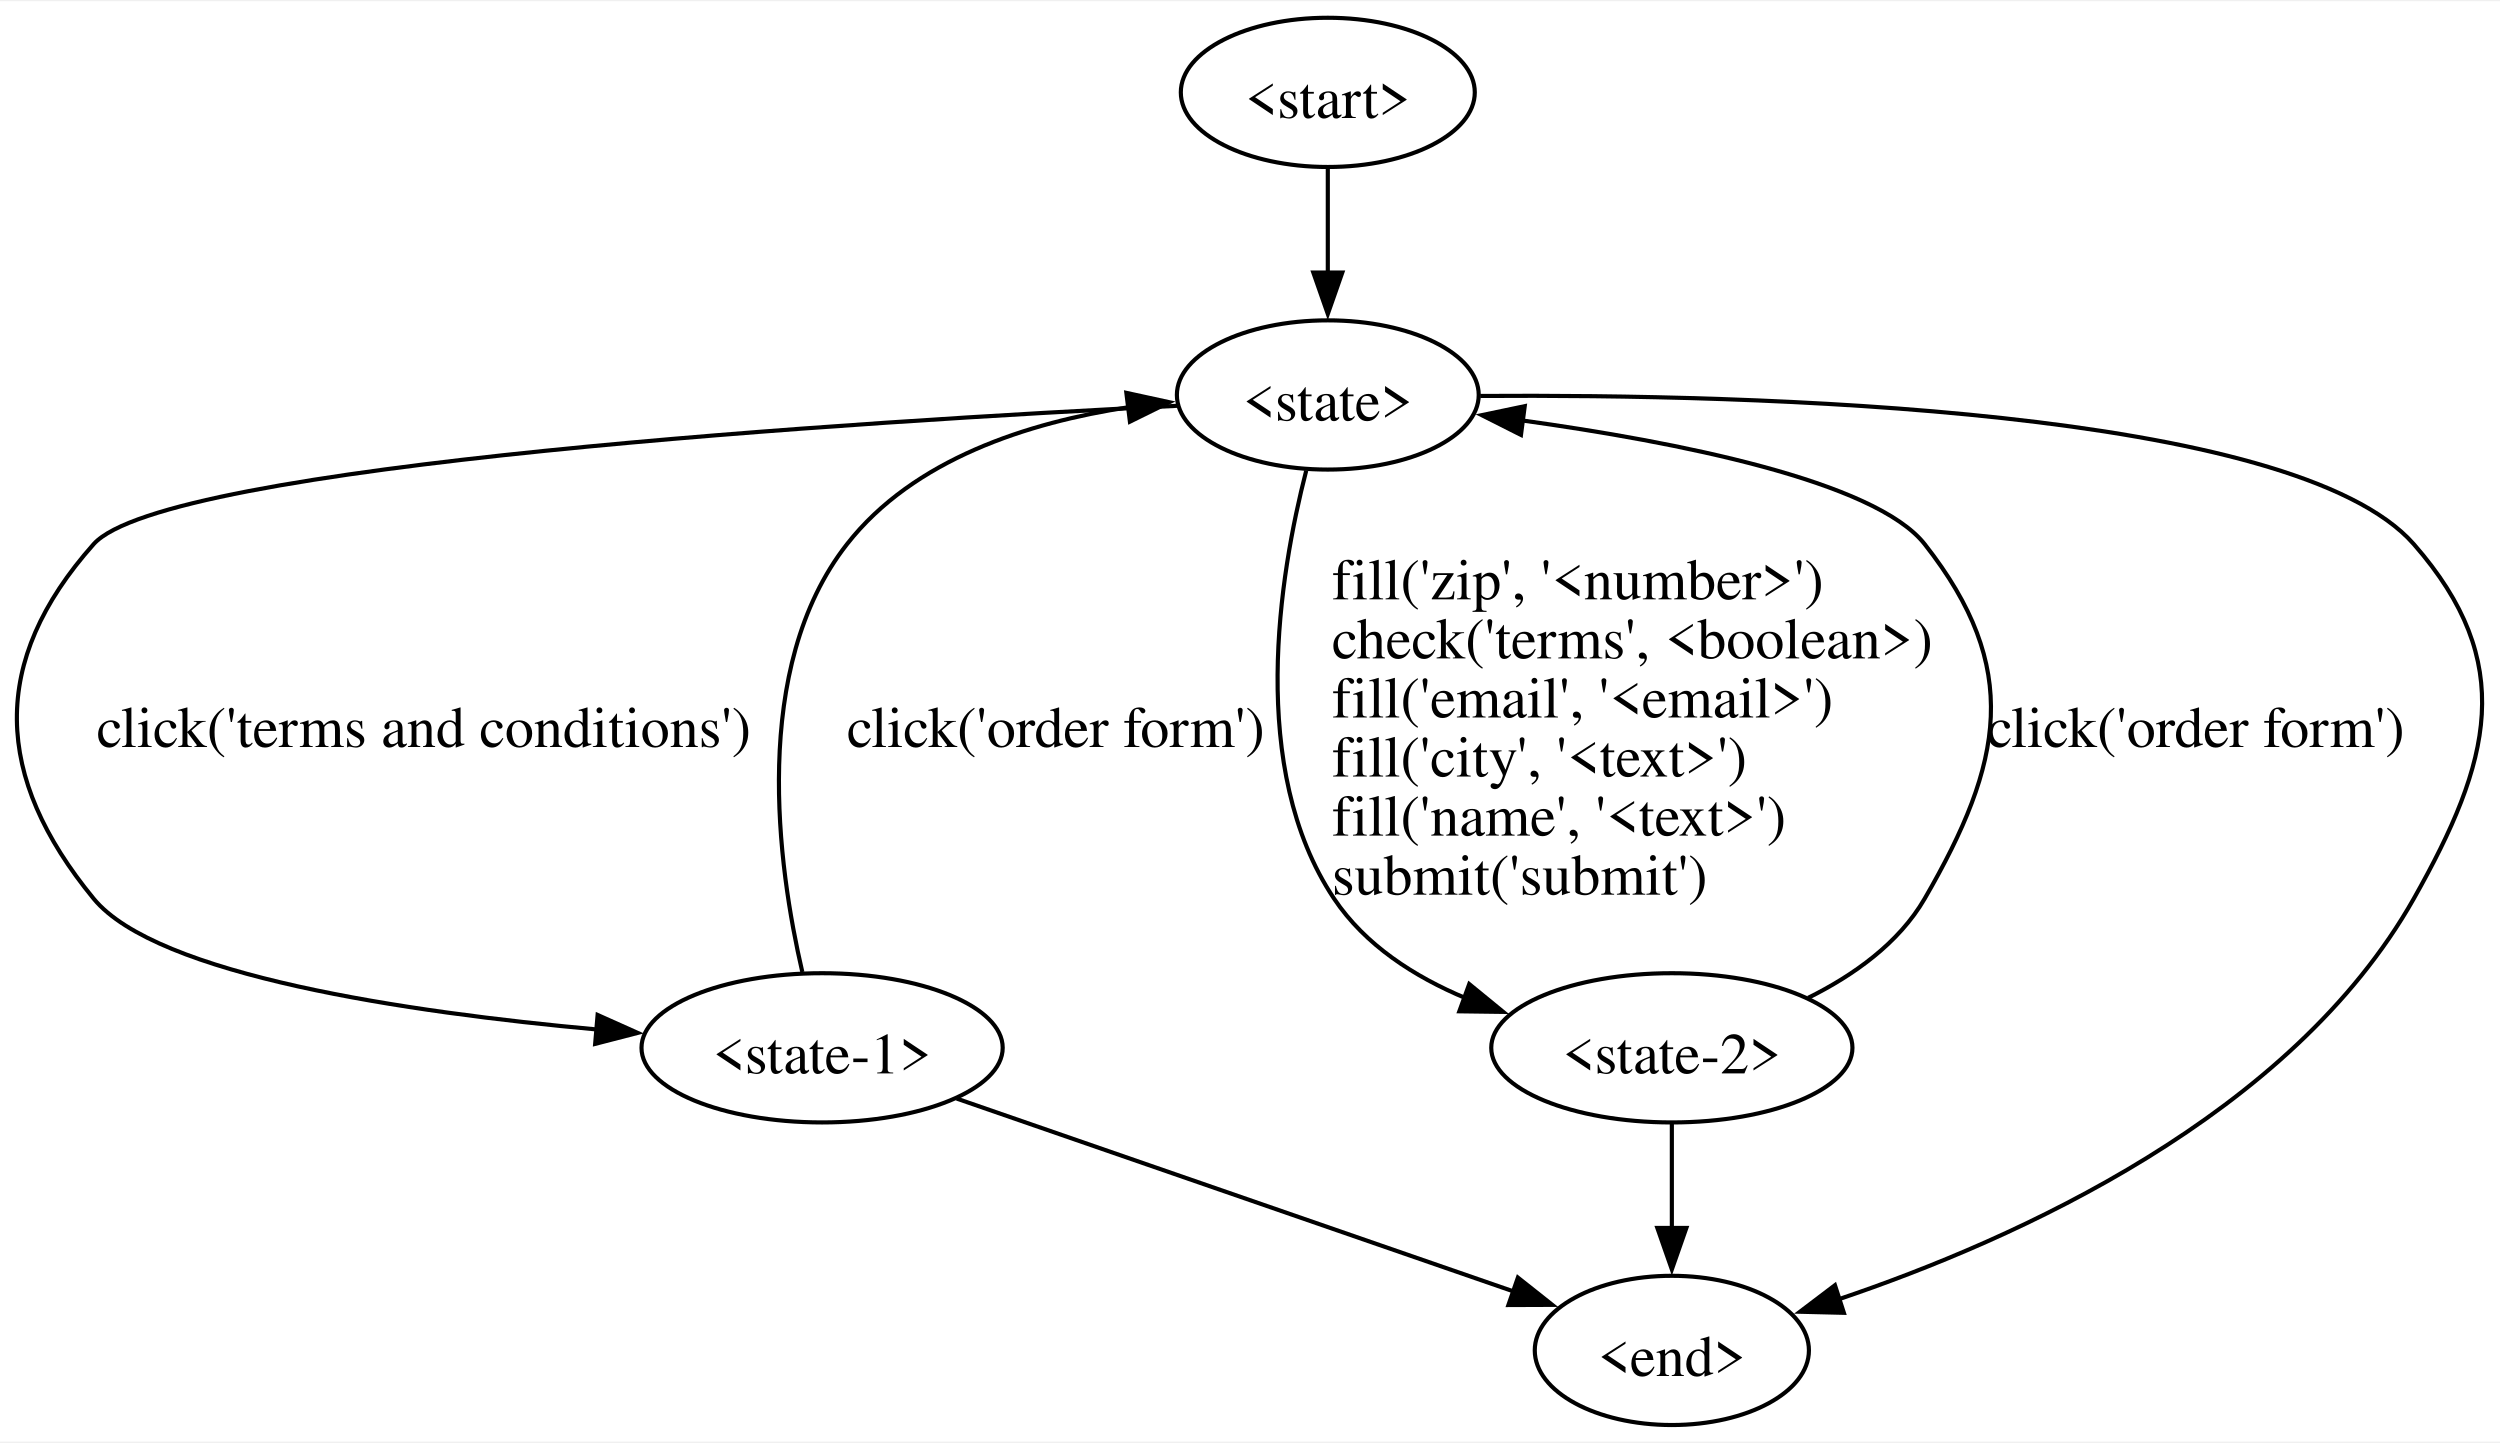
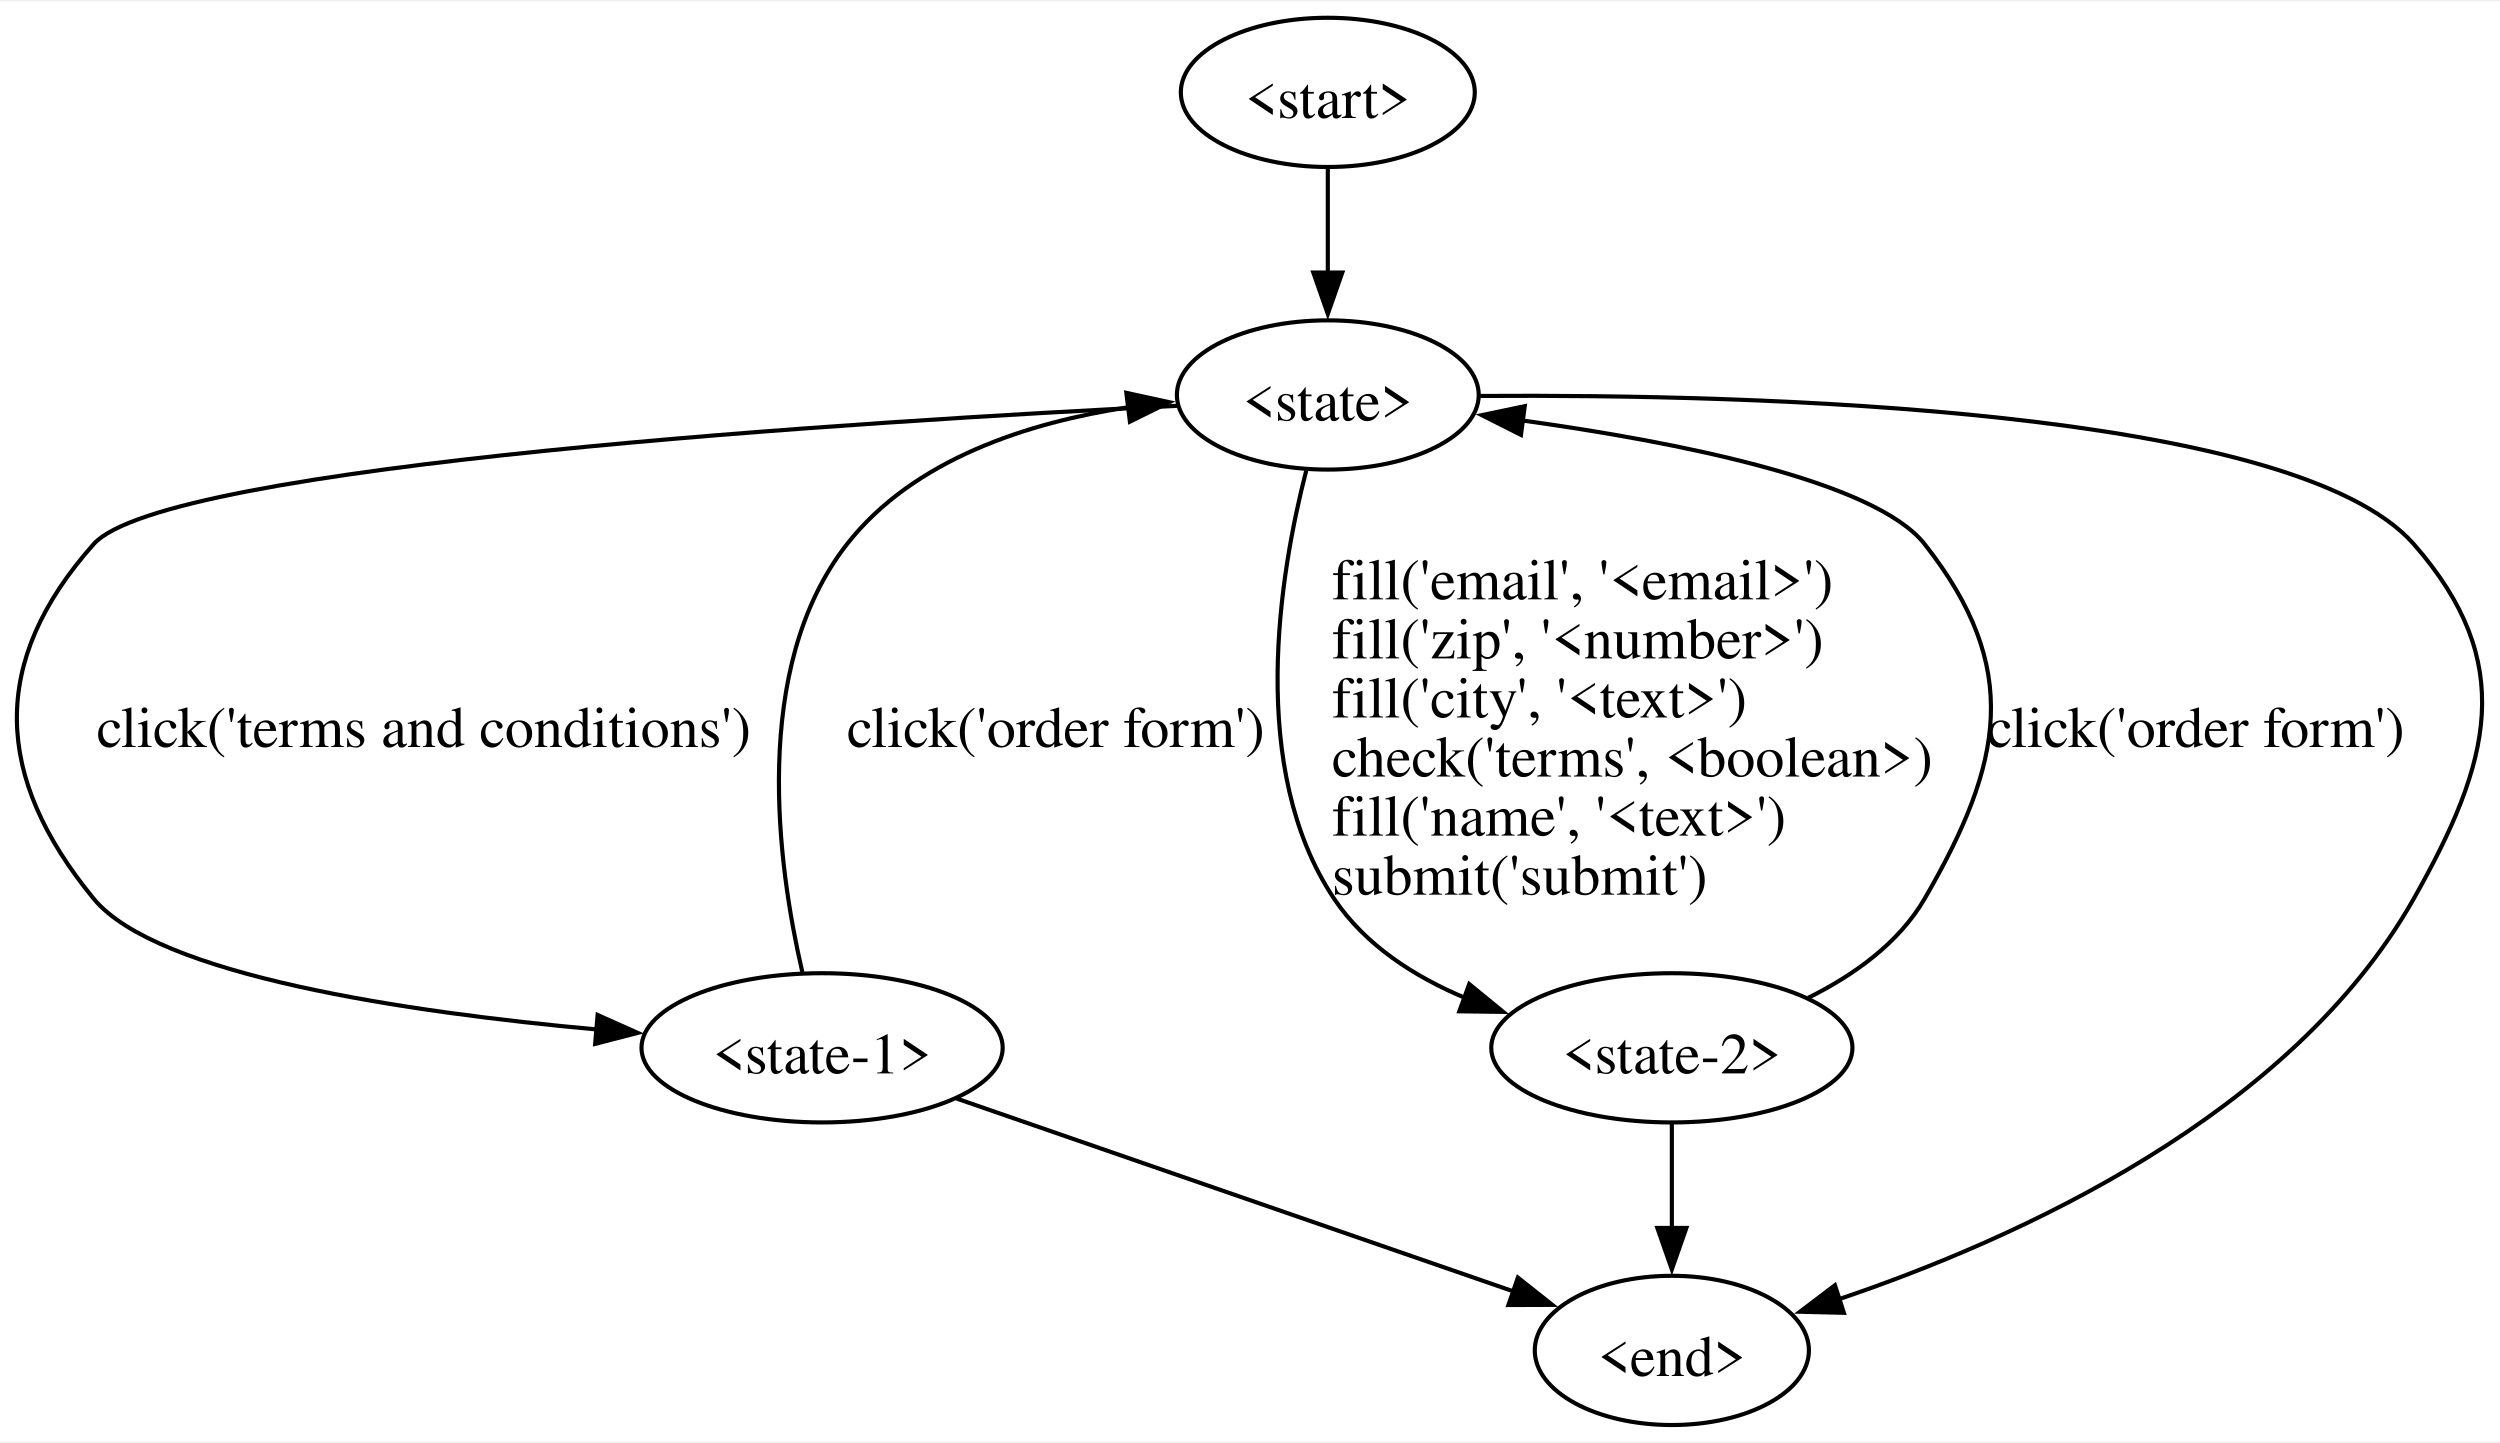
<svg xmlns="http://www.w3.org/2000/svg" width="603pt" height="348pt" viewBox="0.00 0.00 603.12 347.50">
  <g id="graph0" class="graph" transform="scale(1 1) rotate(0) translate(4 343.5)">
    <polygon fill="white" stroke="none" points="-4,4 -4,-343.5 599.12,-343.5 599.12,4 -4,4" />
    <g id="node1" class="node">
      <ellipse fill="none" stroke="black" cx="316.33" cy="-321.5" rx="35.46" ry="18" />
      <text text-anchor="middle" x="316.33" y="-315.32" font-family="Times,serif" font-size="14.00">&lt;start&gt;</text>
    </g>
    <g id="node2" class="node">
      <ellipse fill="none" stroke="black" cx="316.33" cy="-248.5" rx="36.41" ry="18" />
      <text text-anchor="middle" x="316.33" y="-242.32" font-family="Times,serif" font-size="14.00">&lt;state&gt;</text>
    </g>
    <g id="edge1" class="edge">
      <path fill="none" stroke="black" d="M316.33,-303.31C316.33,-295.73 316.33,-286.6 316.33,-278.04" />
      <polygon fill="black" stroke="black" points="319.83,-278.04 316.33,-268.04 312.83,-278.04 319.83,-278.04" />
    </g>
    <g id="node3" class="node">
      <ellipse fill="none" stroke="black" cx="194.33" cy="-91" rx="43.57" ry="18" />
      <text text-anchor="middle" x="194.33" y="-84.83" font-family="Times,serif" font-size="14.00">&lt;state-1&gt;</text>
    </g>
    <g id="edge2" class="edge">
      <path fill="none" stroke="black" d="M280.04,-245.89C204.45,-242.16 35.7,-231.75 18.58,-212.5 -6.67,-184.1 -5.52,-156.38 18.58,-127 33.77,-108.49 94.25,-99.58 140.06,-95.42" />
      <polygon fill="black" stroke="black" points="140.17,-98.93 149.84,-94.6 139.58,-91.95 140.17,-98.93" />
      <text text-anchor="start" x="19.33" y="-163.57" font-family="Times,serif" font-size="14.00">click('terms and conditions')</text>
    </g>
    <g id="node4" class="node">
      <ellipse fill="none" stroke="black" cx="399.33" cy="-91" rx="43.57" ry="18" />
      <text text-anchor="middle" x="399.33" y="-84.83" font-family="Times,serif" font-size="14.00">&lt;state-2&gt;</text>
    </g>
    <g id="edge3" class="edge">
      <path fill="none" stroke="black" d="M311.12,-230.23C304.67,-205.17 296.92,-158.32 317.83,-127 325.31,-115.79 337.2,-108.16 349.61,-102.97" />
      <polygon fill="black" stroke="black" points="350.45,-106.38 358.65,-99.67 348.06,-99.81 350.45,-106.38" />
-       <text text-anchor="start" x="317.33" y="-199.2" font-family="Times,serif" font-size="14.00">fill('zip', '&lt;number&gt;')</text>
-       <text text-anchor="start" x="317.33" y="-184.95" font-family="Times,serif" font-size="14.00">check('terms', &lt;boolean&gt;)</text>
-       <text text-anchor="start" x="317.33" y="-170.7" font-family="Times,serif" font-size="14.00">fill('email', '&lt;email&gt;')</text>
-       <text text-anchor="start" x="317.33" y="-156.45" font-family="Times,serif" font-size="14.00">fill('city', '&lt;text&gt;')</text>
+       <text text-anchor="start" x="317.33" y="-199.2" font-family="Times,serif" font-size="14.00">fill('email', '&lt;email&gt;')</text>
+       <text text-anchor="start" x="317.33" y="-184.95" font-family="Times,serif" font-size="14.00">fill('zip', '&lt;number&gt;')</text>
+       <text text-anchor="start" x="317.33" y="-170.7" font-family="Times,serif" font-size="14.00">fill('city', '&lt;text&gt;')</text>
+       <text text-anchor="start" x="317.33" y="-156.45" font-family="Times,serif" font-size="14.00">check('terms', &lt;boolean&gt;)</text>
      <text text-anchor="start" x="317.33" y="-142.2" font-family="Times,serif" font-size="14.00">fill('name', '&lt;text&gt;')</text>
      <text text-anchor="start" x="317.33" y="-127.95" font-family="Times,serif" font-size="14.00">submit('submit')</text>
    </g>
    <g id="node5" class="node">
      <ellipse fill="none" stroke="black" cx="399.33" cy="-18" rx="33.07" ry="18" />
      <text text-anchor="middle" x="399.33" y="-11.82" font-family="Times,serif" font-size="14.00">&lt;end&gt;</text>
    </g>
    <g id="edge4" class="edge">
      <path fill="none" stroke="black" d="M353.1,-248.26C418.17,-248.72 549.5,-245.43 578.33,-212.5 603.36,-183.91 597.01,-160.09 578.33,-127 548.78,-74.67 482.57,-44.85 439.49,-30.31" />
      <polygon fill="black" stroke="black" points="440.83,-27.07 430.24,-27.33 438.68,-33.73 440.83,-27.07" />
    </g>
    <g id="edge5" class="edge">
      <path fill="none" stroke="black" d="M189.56,-109.28C183.65,-134.77 176.97,-182.64 200.33,-212.5 216.39,-233.03 244.07,-241.88 268.36,-245.56" />
      <polygon fill="black" stroke="black" points="267.73,-249.01 278.09,-246.75 268.59,-242.06 267.73,-249.01" />
      <text text-anchor="start" x="200.33" y="-163.57" font-family="Times,serif" font-size="14.00">click('order form')</text>
    </g>
    <g id="edge6" class="edge">
      <path fill="none" stroke="black" d="M226.81,-78.75C263.29,-66.12 322.43,-45.63 361.11,-32.24" />
      <polygon fill="black" stroke="black" points="362.19,-35.57 370.49,-28.99 359.9,-28.95 362.19,-35.57" />
    </g>
    <g id="edge7" class="edge">
      <path fill="none" stroke="black" d="M432.22,-103.06C443.14,-108.48 454.09,-116.22 460.33,-127 479.37,-159.88 483.81,-182.62 460.33,-212.5 448.34,-227.76 400.45,-237.19 363.16,-242.36" />
      <polygon fill="black" stroke="black" points="362.93,-238.86 353.47,-243.63 363.84,-245.8 362.93,-238.86" />
      <text text-anchor="start" x="475.33" y="-163.57" font-family="Times,serif" font-size="14.00">click('order form')</text>
    </g>
    <g id="edge8" class="edge">
      <path fill="none" stroke="black" d="M399.33,-72.81C399.33,-65.23 399.33,-56.1 399.33,-47.54" />
      <polygon fill="black" stroke="black" points="402.83,-47.54 399.33,-37.54 395.83,-47.54 402.83,-47.54" />
    </g>
  </g>
</svg>
